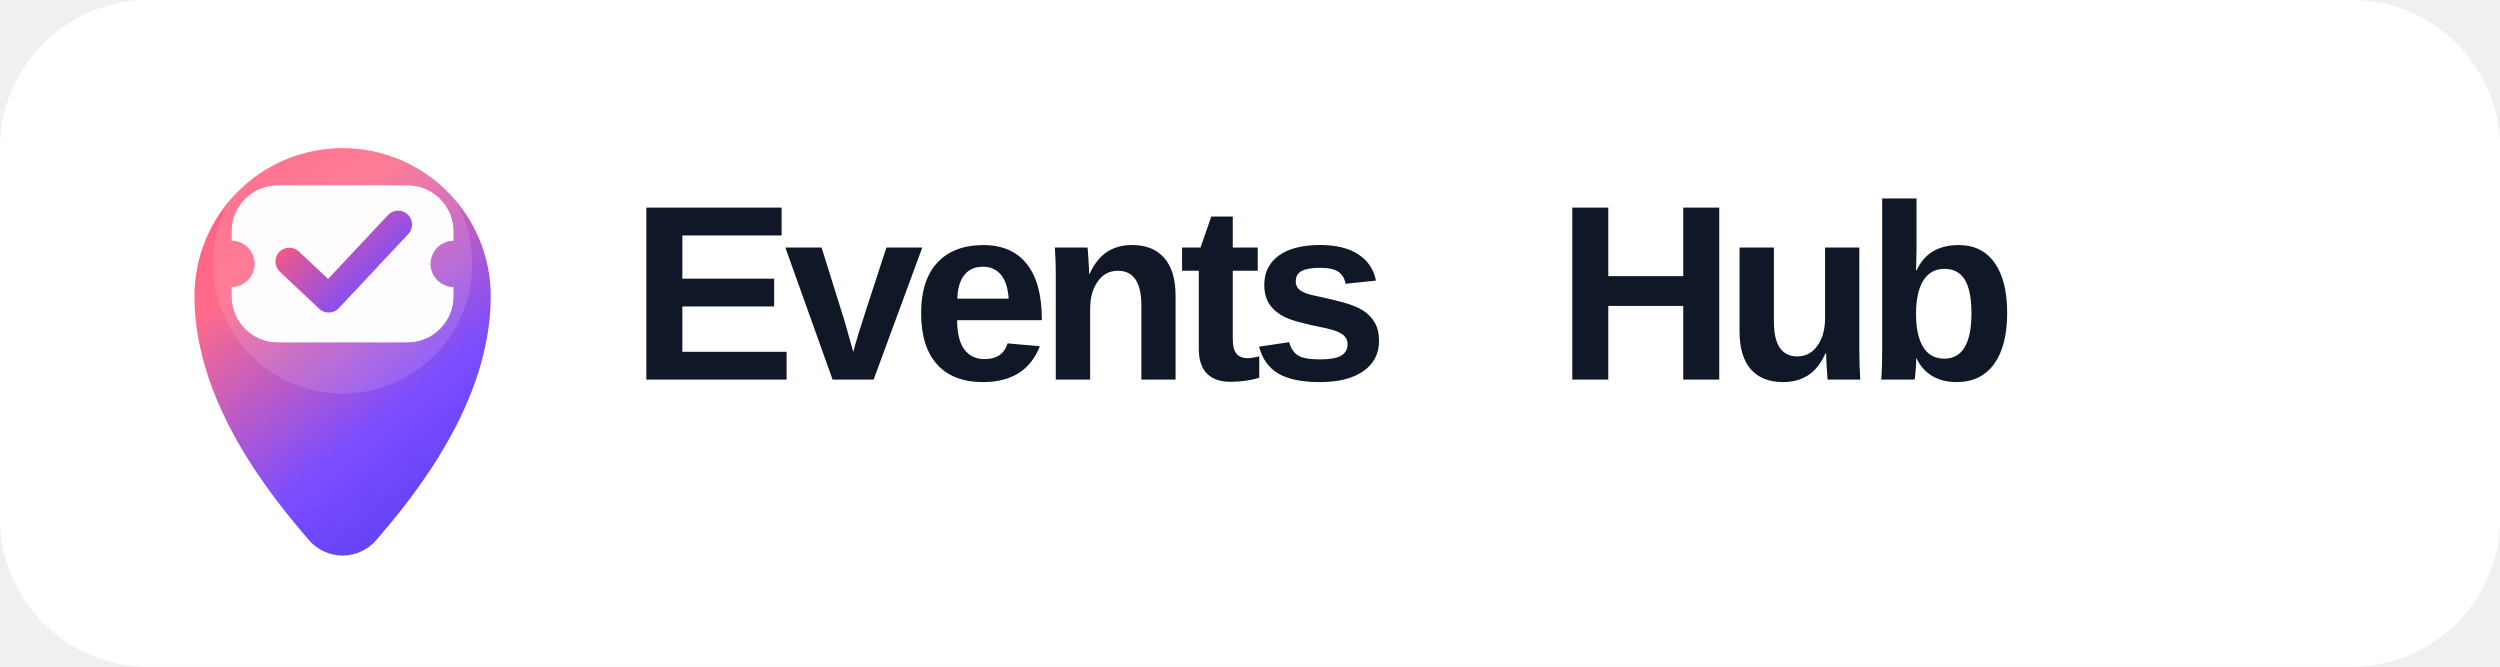
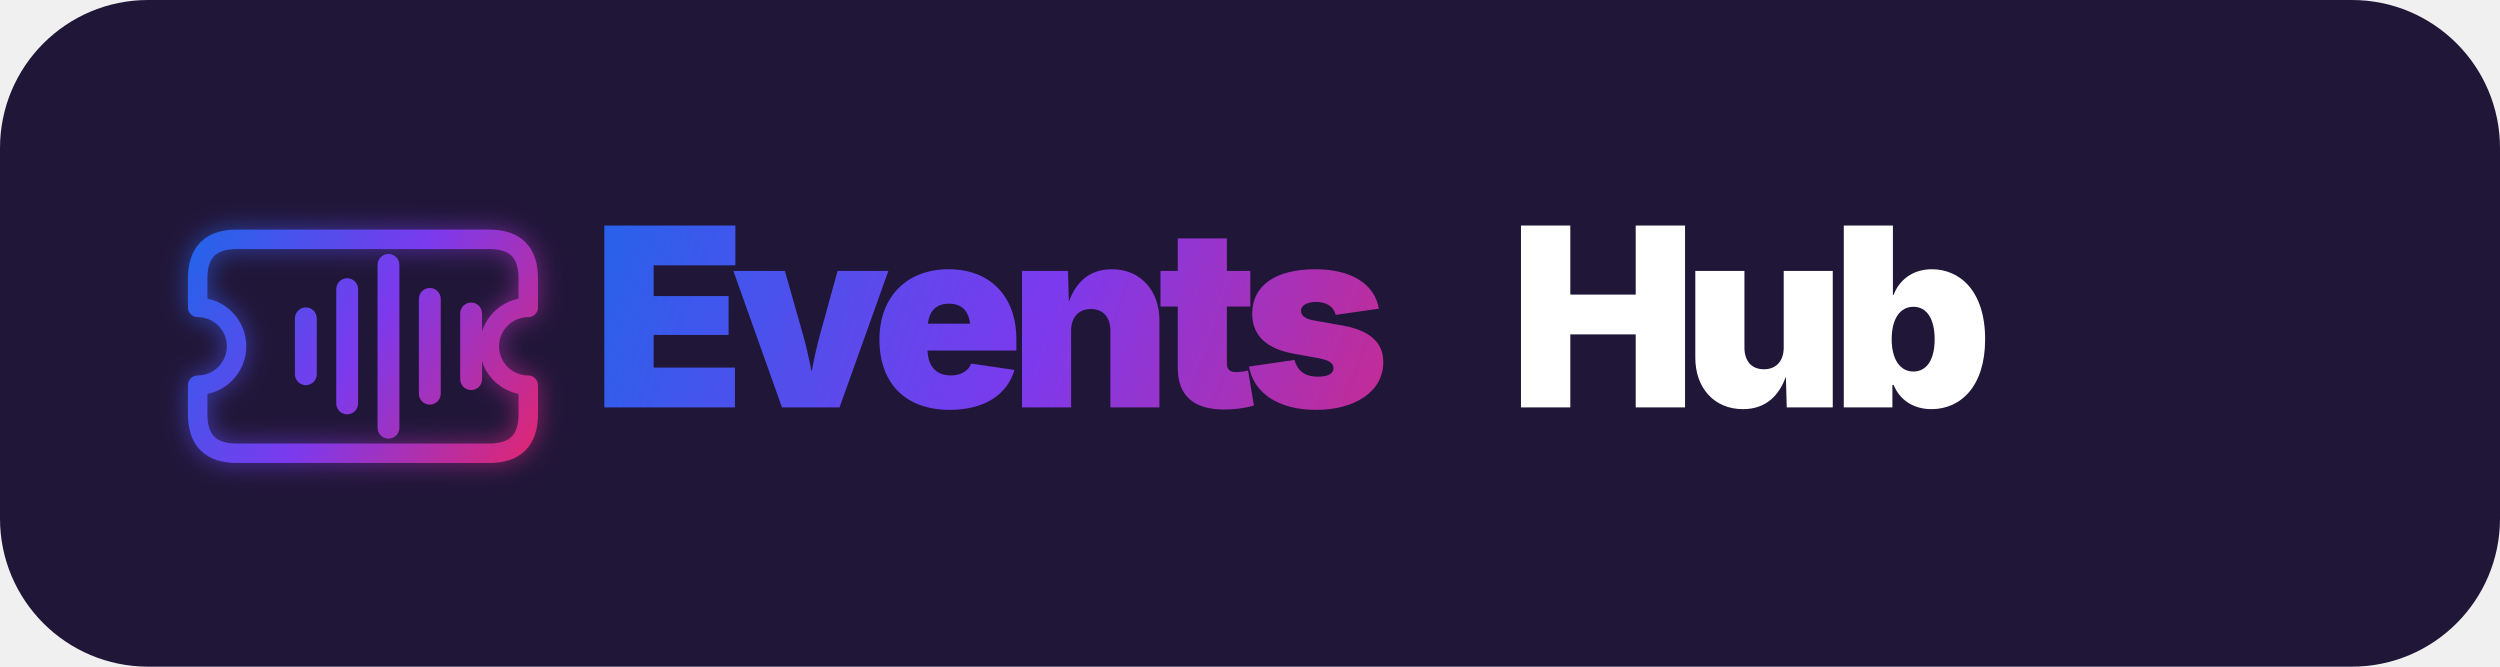
<svg xmlns="http://www.w3.org/2000/svg" width="540" height="144" viewBox="0 0 540 144" fill="none">
-   <rect width="540" height="144" rx="32" fill="#FFFFFF" />
-   <g transform="translate(26 16)">
+   <rect width="540" height="144" rx="32" fill="#201638" />
+   <g transform="translate(28 16) scale(1.05)">
    <defs>
-       <linearGradient id="logoPinGradient" x1="16" y1="10" x2="82" y2="92" gradientUnits="userSpaceOnUse">
-         <stop stop-color="#FF5A7A" />
-         <stop offset="0.32" stop-color="#FF6B8A" />
-         <stop offset="0.72" stop-color="#7C4DFF" />
-         <stop offset="1" stop-color="#5B3DF5" />
+       <linearGradient id="brandGradient" x1="14" y1="34" x2="82" y2="78" gradientUnits="userSpaceOnUse">
+         <stop stop-color="#2563eb" />
+         <stop offset="0.5" stop-color="#7c3aed" />
+         <stop offset="1" stop-color="#db2777" />
      </linearGradient>
-       <linearGradient id="logoCheckGradient" x1="39" y1="30" x2="55" y2="46" gradientUnits="userSpaceOnUse">
-         <stop stop-color="#FF5A7A" />
-         <stop offset="1" stop-color="#7C4DFF" />
-       </linearGradient>
-       <mask id="logoTicketMask">
-         <rect x="24" y="24" width="48" height="34" rx="10" fill="white" />
-         <circle cx="24" cy="41" r="5" fill="black" />
-         <circle cx="72" cy="41" r="5" fill="black" />
-       </mask>
+       <filter id="glow" x="-20%" y="-20%" width="140%" height="140%" filterUnits="userSpaceOnUse" color-interpolation-filters="sRGB">
+         <feGaussianBlur stdDeviation="2.5" result="blur" />
+         <feComponentTransfer in="blur" result="softGlow">
+           <feFuncA type="linear" slope="0.65" />
+         </feComponentTransfer>
+         <feMerge>
+           <feMergeNode in="softGlow" />
+           <feMergeNode in="SourceGraphic" />
+         </feMerge>
+       </filter>
    </defs>
-     <path d="M48 104C45.2 104 42.55 102.77 40.74 100.67C32.73 91.38 16 71.05 16 48C16 30.33 30.33 16 48 16C65.67 16 80 30.33 80 48C80 71.05 63.27 91.38 55.26 100.67C53.45 102.77 50.8 104 48 104Z" fill="url(#logoPinGradient)" />
-     <circle cx="48" cy="41" r="28" fill="white" fill-opacity="0.12" />
-     <rect x="24" y="24" width="48" height="34" rx="10" fill="white" fill-opacity="0.98" mask="url(#logoTicketMask)" />
-     <path d="M30 28.5H58" stroke="white" stroke-opacity="0.6" stroke-width="2.4" stroke-linecap="round" />
-     <path d="M36.5 40.5L45 48.5L60 32.5" stroke="url(#logoCheckGradient)" stroke-width="6" stroke-linecap="round" stroke-linejoin="round" />
+     <path d="M22 34H74Q82 34 82 42V48A7 7 0 0 0 82 64V70Q82 78 74 78H22Q14 78 14 70V64A7 7 0 0 0 14 48V42Q14 34 22 34Z" stroke="url(#brandGradient)" stroke-width="4" stroke-linecap="round" stroke-linejoin="round" filter="url(#glow)" />
+     <rect x="34" y="48" width="4.5" height="16" rx="2.25" fill="url(#brandGradient)" />
+     <rect x="42.5" y="42" width="4.5" height="28" rx="2.25" fill="url(#brandGradient)" />
+     <rect x="51" y="37" width="4.5" height="38" rx="2.25" fill="url(#brandGradient)" />
+     <rect x="59.5" y="44" width="4.5" height="24" rx="2.25" fill="url(#brandGradient)" />
+     <rect x="68" y="47" width="4.5" height="18" rx="2.25" fill="url(#brandGradient)" />
  </g>
-   <text x="136" y="82" fill="#101828" font-family="Poppins, Arial, sans-serif" font-size="54" font-weight="800" letter-spacing="-2.6">Events</text>
-   <text x="336" y="82" fill="#101828" font-family="Poppins, Arial, sans-serif" font-size="54" font-weight="800" letter-spacing="-2.6">Hub</text>
+   <defs>
+     <linearGradient id="eventsText" x1="132" y1="34" x2="320" y2="104" gradientUnits="userSpaceOnUse">
+       <stop stop-color="#2563eb" />
+       <stop offset="0.5" stop-color="#7c3aed" />
+       <stop offset="1" stop-color="#db2777" />
+     </linearGradient>
+   </defs>
+   <text x="128" y="88" fill="url(#eventsText)" font-family="Inter, Arial, sans-serif" font-size="54" font-weight="900" letter-spacing="-3">Events</text>
+   <text x="326" y="88" fill="#FFFFFF" font-family="Inter, Arial, sans-serif" font-size="54" font-weight="900" letter-spacing="-3">Hub</text>
</svg>
